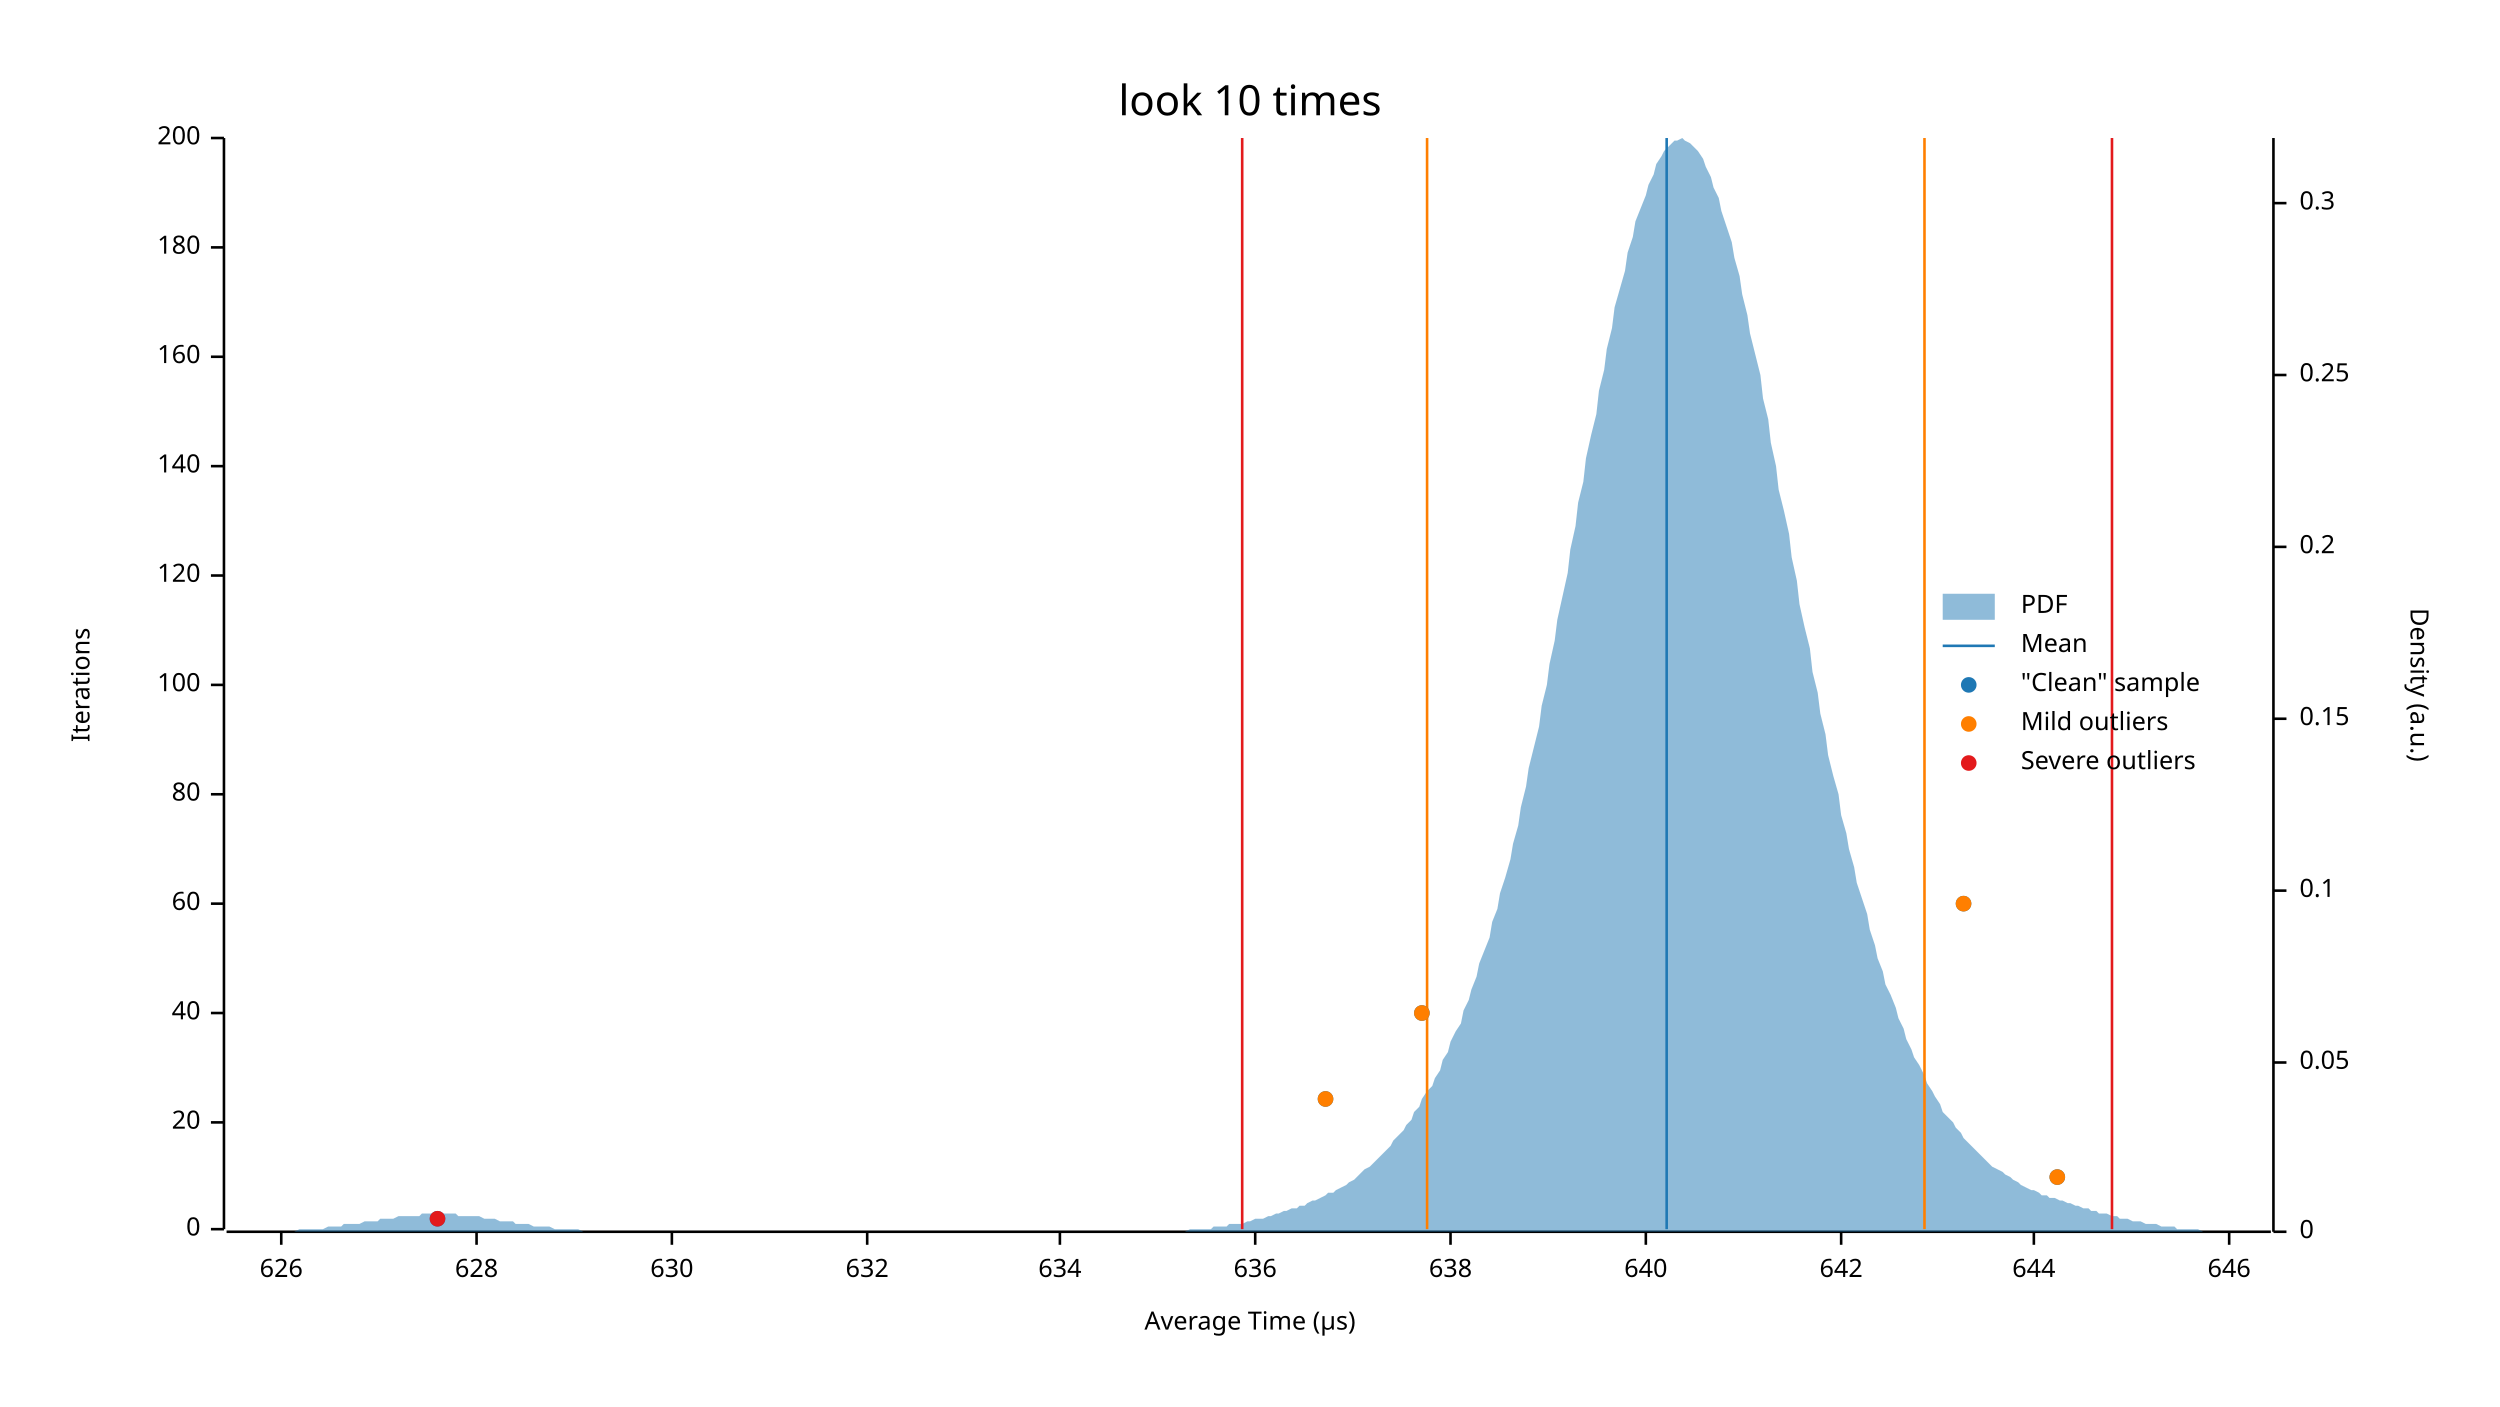
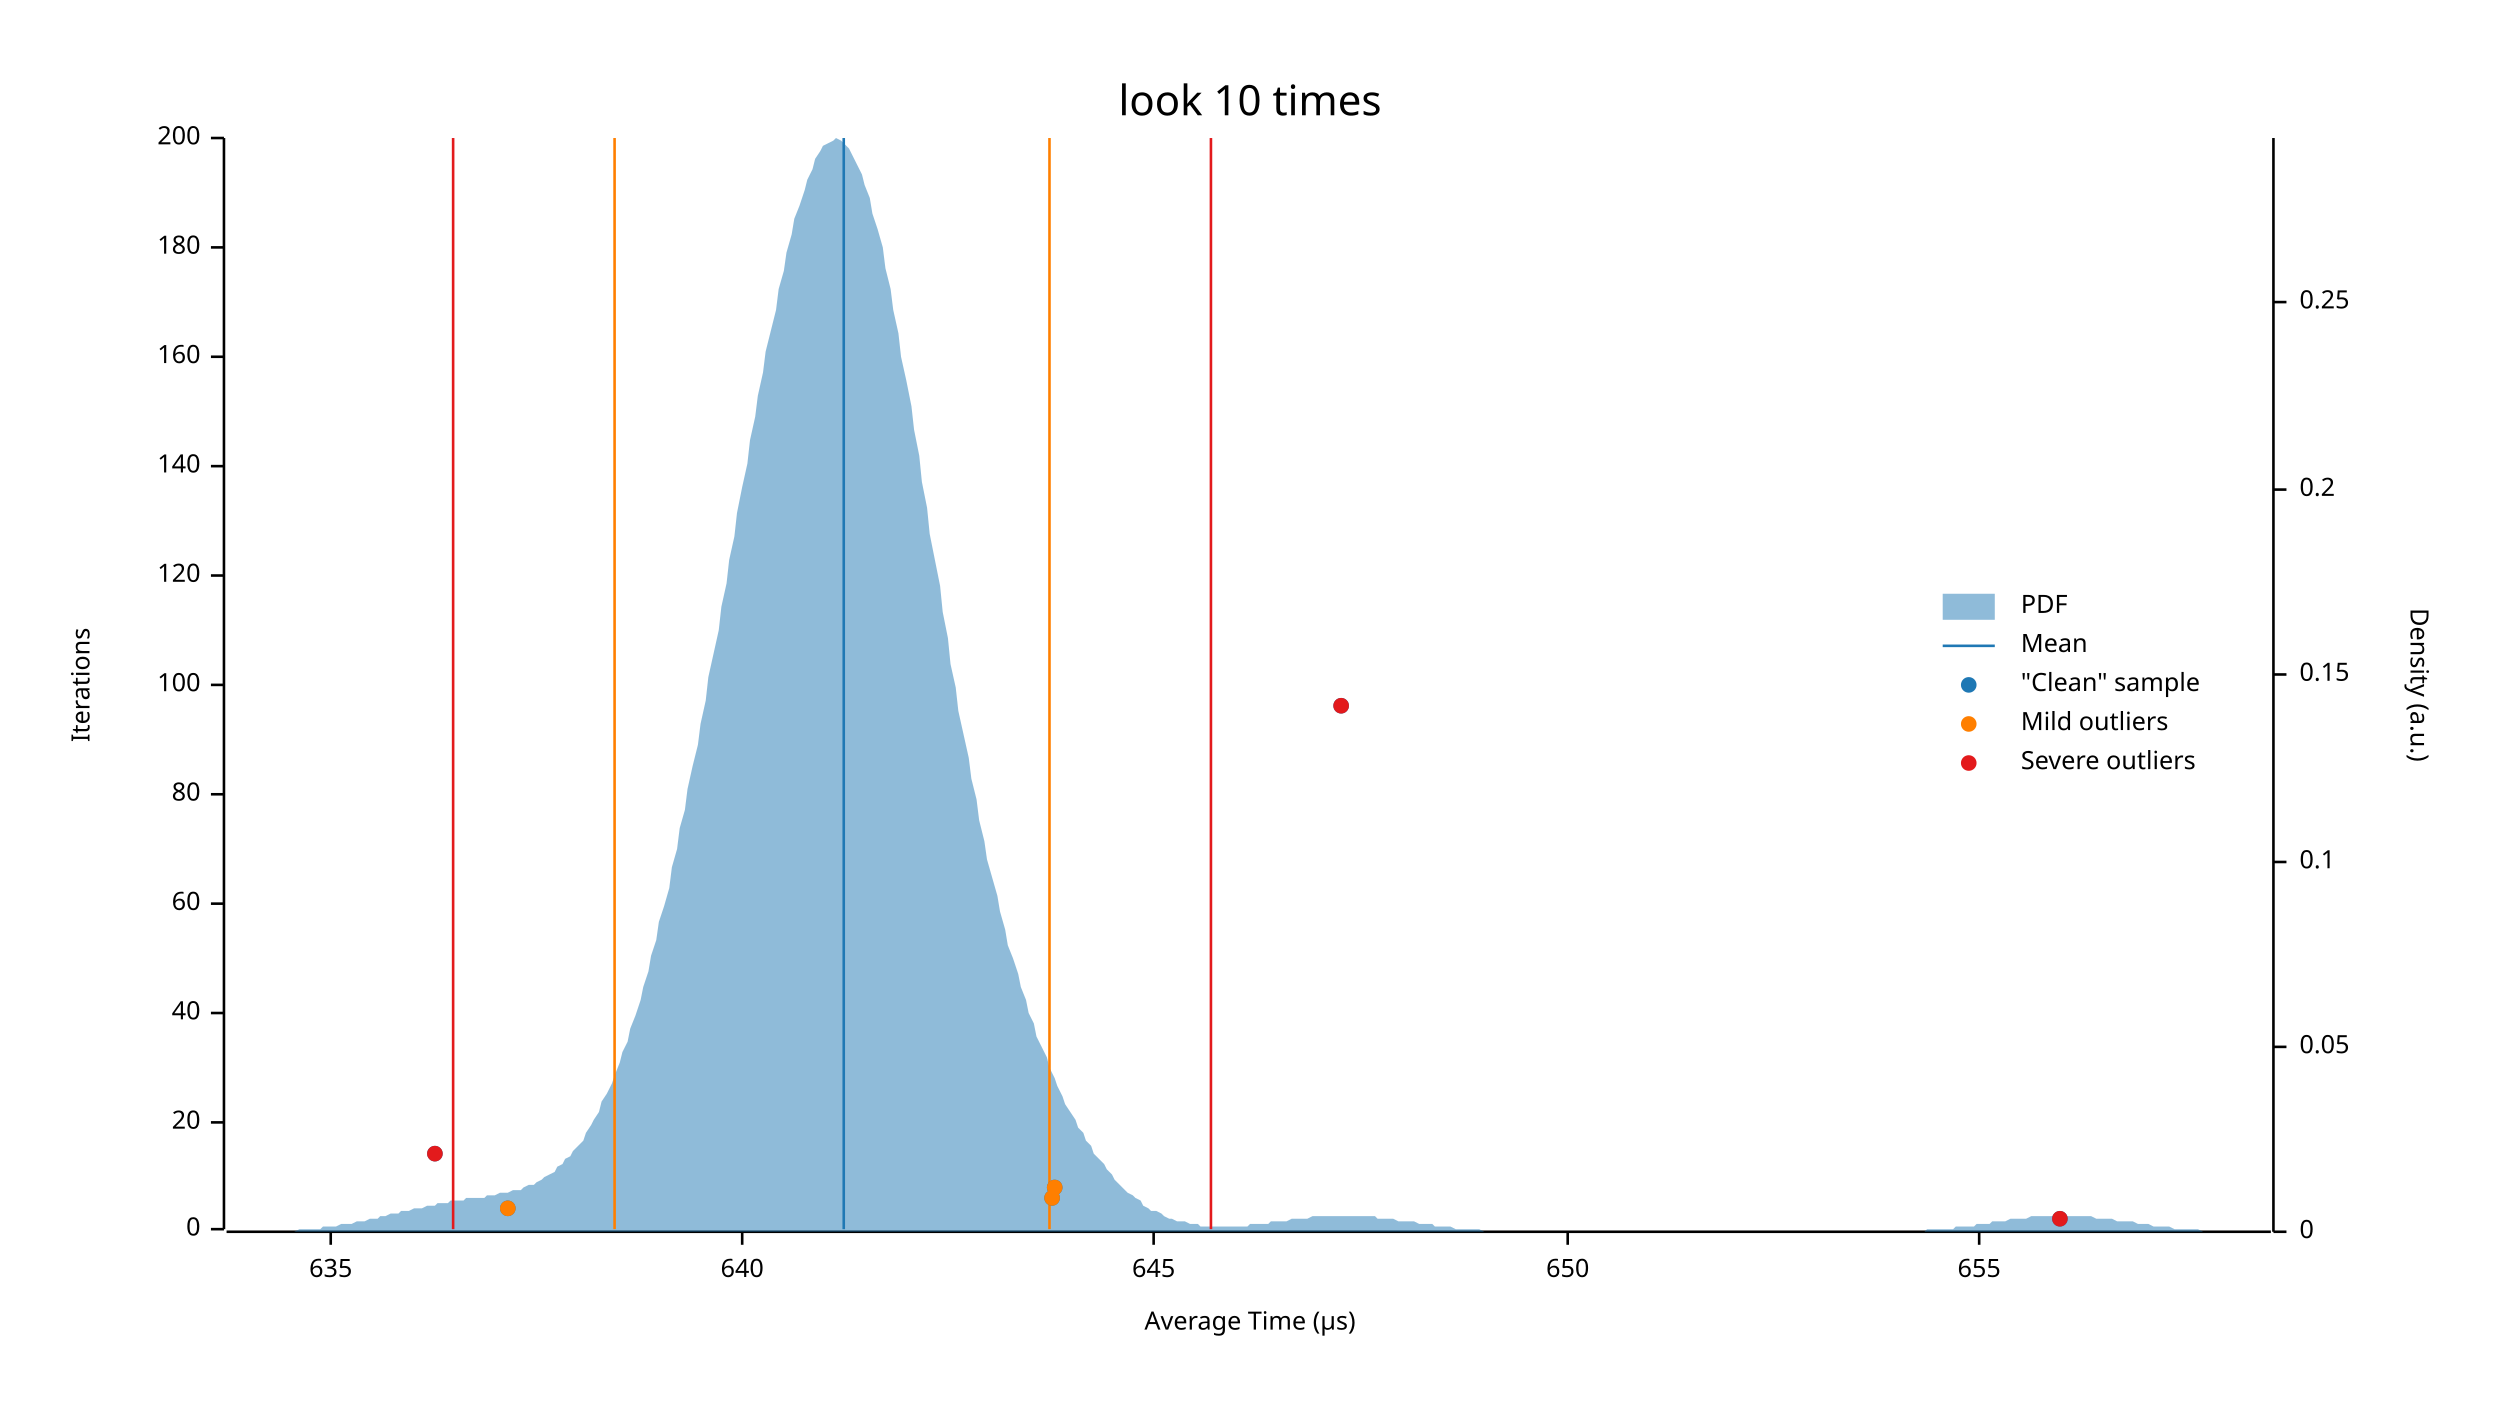
<svg xmlns="http://www.w3.org/2000/svg" width="960" height="540" viewBox="0 0 960 540">
  <text x="480" y="32" dy="0.76em" text-anchor="middle" font-family="sans-serif" font-size="16.129" opacity="1" fill="#000000">
look 10 times
</text>
  <text x="27" y="263" dy="0.76em" text-anchor="middle" font-family="sans-serif" font-size="9.677" opacity="1" fill="#000000" transform="rotate(270, 27, 263)">
Iterations
</text>
  <text x="480" y="513" dy="-0.5ex" text-anchor="middle" font-family="sans-serif" font-size="9.677" opacity="1" fill="#000000">
Average Time (µs)
</text>
  <polyline fill="none" opacity="1" stroke="#000000" stroke-width="1" points="86,53 86,472 " />
  <text x="77" y="472" dy="0.5ex" text-anchor="end" font-family="sans-serif" font-size="9.677" opacity="1" fill="#000000">
0
</text>
  <polyline fill="none" opacity="1" stroke="#000000" stroke-width="1" points="81,472 86,472 " />
  <text x="77" y="431" dy="0.5ex" text-anchor="end" font-family="sans-serif" font-size="9.677" opacity="1" fill="#000000">
20
</text>
  <polyline fill="none" opacity="1" stroke="#000000" stroke-width="1" points="81,431 86,431 " />
  <text x="77" y="389" dy="0.5ex" text-anchor="end" font-family="sans-serif" font-size="9.677" opacity="1" fill="#000000">
40
</text>
  <polyline fill="none" opacity="1" stroke="#000000" stroke-width="1" points="81,389 86,389 " />
  <text x="77" y="347" dy="0.5ex" text-anchor="end" font-family="sans-serif" font-size="9.677" opacity="1" fill="#000000">
60
</text>
  <polyline fill="none" opacity="1" stroke="#000000" stroke-width="1" points="81,347 86,347 " />
  <text x="77" y="305" dy="0.5ex" text-anchor="end" font-family="sans-serif" font-size="9.677" opacity="1" fill="#000000">
80
</text>
  <polyline fill="none" opacity="1" stroke="#000000" stroke-width="1" points="81,305 86,305 " />
  <text x="77" y="263" dy="0.5ex" text-anchor="end" font-family="sans-serif" font-size="9.677" opacity="1" fill="#000000">
100
</text>
  <polyline fill="none" opacity="1" stroke="#000000" stroke-width="1" points="81,263 86,263 " />
  <text x="77" y="221" dy="0.5ex" text-anchor="end" font-family="sans-serif" font-size="9.677" opacity="1" fill="#000000">
120
</text>
  <polyline fill="none" opacity="1" stroke="#000000" stroke-width="1" points="81,221 86,221 " />
  <text x="77" y="179" dy="0.5ex" text-anchor="end" font-family="sans-serif" font-size="9.677" opacity="1" fill="#000000">
140
</text>
  <polyline fill="none" opacity="1" stroke="#000000" stroke-width="1" points="81,179 86,179 " />
  <text x="77" y="137" dy="0.5ex" text-anchor="end" font-family="sans-serif" font-size="9.677" opacity="1" fill="#000000">
160
</text>
  <polyline fill="none" opacity="1" stroke="#000000" stroke-width="1" points="81,137 86,137 " />
  <text x="77" y="95" dy="0.5ex" text-anchor="end" font-family="sans-serif" font-size="9.677" opacity="1" fill="#000000">
180
</text>
  <polyline fill="none" opacity="1" stroke="#000000" stroke-width="1" points="81,95 86,95 " />
  <text x="77" y="53" dy="0.5ex" text-anchor="end" font-family="sans-serif" font-size="9.677" opacity="1" fill="#000000">
200
</text>
  <polyline fill="none" opacity="1" stroke="#000000" stroke-width="1" points="81,53 86,53 " />
  <polyline fill="none" opacity="1" stroke="#000000" stroke-width="1" points="87,473 872,473 " />
-   <text x="108" y="483" dy="0.76em" text-anchor="middle" font-family="sans-serif" font-size="9.677" opacity="1" fill="#000000">
- 626
+   <text x="127" y="483" dy="0.76em" text-anchor="middle" font-family="sans-serif" font-size="9.677" opacity="1" fill="#000000">
+ 635
</text>
-   <polyline fill="none" opacity="1" stroke="#000000" stroke-width="1" points="108,473 108,478 " />
-   <text x="183" y="483" dy="0.76em" text-anchor="middle" font-family="sans-serif" font-size="9.677" opacity="1" fill="#000000">
- 628
- </text>
-   <polyline fill="none" opacity="1" stroke="#000000" stroke-width="1" points="183,473 183,478 " />
-   <text x="258" y="483" dy="0.76em" text-anchor="middle" font-family="sans-serif" font-size="9.677" opacity="1" fill="#000000">
- 630
- </text>
-   <polyline fill="none" opacity="1" stroke="#000000" stroke-width="1" points="258,473 258,478 " />
-   <text x="333" y="483" dy="0.76em" text-anchor="middle" font-family="sans-serif" font-size="9.677" opacity="1" fill="#000000">
- 632
- </text>
-   <polyline fill="none" opacity="1" stroke="#000000" stroke-width="1" points="333,473 333,478 " />
-   <text x="407" y="483" dy="0.76em" text-anchor="middle" font-family="sans-serif" font-size="9.677" opacity="1" fill="#000000">
- 634
- </text>
-   <polyline fill="none" opacity="1" stroke="#000000" stroke-width="1" points="407,473 407,478 " />
-   <text x="482" y="483" dy="0.76em" text-anchor="middle" font-family="sans-serif" font-size="9.677" opacity="1" fill="#000000">
- 636
- </text>
-   <polyline fill="none" opacity="1" stroke="#000000" stroke-width="1" points="482,473 482,478 " />
-   <text x="557" y="483" dy="0.76em" text-anchor="middle" font-family="sans-serif" font-size="9.677" opacity="1" fill="#000000">
- 638
- </text>
-   <polyline fill="none" opacity="1" stroke="#000000" stroke-width="1" points="557,473 557,478 " />
-   <text x="632" y="483" dy="0.76em" text-anchor="middle" font-family="sans-serif" font-size="9.677" opacity="1" fill="#000000">
+   <polyline fill="none" opacity="1" stroke="#000000" stroke-width="1" points="127,473 127,478 " />
+   <text x="285" y="483" dy="0.76em" text-anchor="middle" font-family="sans-serif" font-size="9.677" opacity="1" fill="#000000">
640
</text>
-   <polyline fill="none" opacity="1" stroke="#000000" stroke-width="1" points="632,473 632,478 " />
-   <text x="707" y="483" dy="0.76em" text-anchor="middle" font-family="sans-serif" font-size="9.677" opacity="1" fill="#000000">
- 642
+   <polyline fill="none" opacity="1" stroke="#000000" stroke-width="1" points="285,473 285,478 " />
+   <text x="443" y="483" dy="0.76em" text-anchor="middle" font-family="sans-serif" font-size="9.677" opacity="1" fill="#000000">
+ 645
</text>
-   <polyline fill="none" opacity="1" stroke="#000000" stroke-width="1" points="707,473 707,478 " />
-   <text x="781" y="483" dy="0.76em" text-anchor="middle" font-family="sans-serif" font-size="9.677" opacity="1" fill="#000000">
- 644
+   <polyline fill="none" opacity="1" stroke="#000000" stroke-width="1" points="443,473 443,478 " />
+   <text x="602" y="483" dy="0.76em" text-anchor="middle" font-family="sans-serif" font-size="9.677" opacity="1" fill="#000000">
+ 650
</text>
-   <polyline fill="none" opacity="1" stroke="#000000" stroke-width="1" points="781,473 781,478 " />
-   <text x="856" y="483" dy="0.76em" text-anchor="middle" font-family="sans-serif" font-size="9.677" opacity="1" fill="#000000">
- 646
+   <polyline fill="none" opacity="1" stroke="#000000" stroke-width="1" points="602,473 602,478 " />
+   <text x="760" y="483" dy="0.76em" text-anchor="middle" font-family="sans-serif" font-size="9.677" opacity="1" fill="#000000">
+ 655
</text>
-   <polyline fill="none" opacity="1" stroke="#000000" stroke-width="1" points="856,473 856,478 " />
+   <polyline fill="none" opacity="1" stroke="#000000" stroke-width="1" points="760,473 760,478 " />
  <text x="933" y="263" dy="0.76em" text-anchor="middle" font-family="sans-serif" font-size="9.677" opacity="1" fill="#000000" transform="rotate(90, 933, 263)">
Density (a.u.)
</text>
  <polyline fill="none" opacity="1" stroke="#000000" stroke-width="1" points="873,53 873,473 " />
  <text x="883" y="473" dy="0.5ex" text-anchor="start" font-family="sans-serif" font-size="9.677" opacity="1" fill="#000000">
0
</text>
  <polyline fill="none" opacity="1" stroke="#000000" stroke-width="1" points="873,473 878,473 " />
-   <text x="883" y="408" dy="0.5ex" text-anchor="start" font-family="sans-serif" font-size="9.677" opacity="1" fill="#000000">
+   <text x="883" y="402" dy="0.5ex" text-anchor="start" font-family="sans-serif" font-size="9.677" opacity="1" fill="#000000">
0.05
</text>
-   <polyline fill="none" opacity="1" stroke="#000000" stroke-width="1" points="873,408 878,408 " />
-   <text x="883" y="342" dy="0.5ex" text-anchor="start" font-family="sans-serif" font-size="9.677" opacity="1" fill="#000000">
+   <polyline fill="none" opacity="1" stroke="#000000" stroke-width="1" points="873,402 878,402 " />
+   <text x="883" y="331" dy="0.5ex" text-anchor="start" font-family="sans-serif" font-size="9.677" opacity="1" fill="#000000">
0.1
</text>
-   <polyline fill="none" opacity="1" stroke="#000000" stroke-width="1" points="873,342 878,342 " />
-   <text x="883" y="276" dy="0.5ex" text-anchor="start" font-family="sans-serif" font-size="9.677" opacity="1" fill="#000000">
+   <polyline fill="none" opacity="1" stroke="#000000" stroke-width="1" points="873,331 878,331 " />
+   <text x="883" y="259" dy="0.5ex" text-anchor="start" font-family="sans-serif" font-size="9.677" opacity="1" fill="#000000">
0.15
</text>
-   <polyline fill="none" opacity="1" stroke="#000000" stroke-width="1" points="873,276 878,276 " />
-   <text x="883" y="210" dy="0.5ex" text-anchor="start" font-family="sans-serif" font-size="9.677" opacity="1" fill="#000000">
+   <polyline fill="none" opacity="1" stroke="#000000" stroke-width="1" points="873,259 878,259 " />
+   <text x="883" y="188" dy="0.5ex" text-anchor="start" font-family="sans-serif" font-size="9.677" opacity="1" fill="#000000">
0.2
</text>
-   <polyline fill="none" opacity="1" stroke="#000000" stroke-width="1" points="873,210 878,210 " />
-   <text x="883" y="144" dy="0.5ex" text-anchor="start" font-family="sans-serif" font-size="9.677" opacity="1" fill="#000000">
+   <polyline fill="none" opacity="1" stroke="#000000" stroke-width="1" points="873,188 878,188 " />
+   <text x="883" y="116" dy="0.5ex" text-anchor="start" font-family="sans-serif" font-size="9.677" opacity="1" fill="#000000">
0.25
</text>
-   <polyline fill="none" opacity="1" stroke="#000000" stroke-width="1" points="873,144 878,144 " />
-   <text x="883" y="78" dy="0.5ex" text-anchor="start" font-family="sans-serif" font-size="9.677" opacity="1" fill="#000000">
- 0.3
- </text>
-   <polyline fill="none" opacity="1" stroke="#000000" stroke-width="1" points="873,78 878,78 " />
-   <polygon opacity="0.5" fill="#1F78B4" points="87,473 88,473 90,473 91,473 93,473 94,473 96,473 98,473 99,473 101,473 102,473 104,473 105,473 107,473 109,473 110,473 112,473 113,473 115,472 116,472 118,472 120,472 121,472 123,472 124,472 126,471 127,471 129,471 131,471 132,470 134,470 135,470 137,470 138,470 140,469 142,469 143,469 145,469 146,468 148,468 150,468 151,468 153,467 154,467 156,467 157,467 159,467 161,467 162,466 164,466 165,466 167,466 168,466 170,466 172,466 173,466 175,466 176,467 178,467 179,467 181,467 183,467 184,467 186,468 187,468 189,468 190,468 192,469 194,469 195,469 197,469 198,470 200,470 201,470 203,470 205,471 206,471 208,471 209,471 211,471 213,472 214,472 216,472 217,472 219,472 220,472 222,472 224,473 225,473 227,473 228,473 230,473 231,473 233,473 235,473 236,473 238,473 239,473 241,473 242,473 244,473 246,473 247,473 249,473 250,473 252,473 253,473 255,473 257,473 258,473 260,473 261,473 263,473 264,473 266,473 268,473 269,473 271,473 272,473 274,473 276,473 277,473 279,473 280,473 282,473 283,473 285,473 287,473 288,473 290,473 291,473 293,473 294,473 296,473 298,473 299,473 301,473 302,473 304,473 305,473 307,473 309,473 310,473 312,473 313,473 315,473 316,473 318,473 320,473 321,473 323,473 324,473 326,473 327,473 329,473 331,473 332,473 334,473 335,473 337,473 339,473 340,473 342,473 343,473 345,473 346,473 348,473 350,473 351,473 353,473 354,473 356,473 357,473 359,473 361,473 362,473 364,473 365,473 367,473 368,473 370,473 372,473 373,473 375,473 376,473 378,473 379,473 381,473 383,473 384,473 386,473 387,473 389,473 391,473 392,473 394,473 395,473 397,473 398,473 400,473 402,473 403,473 405,473 406,473 408,473 409,473 411,473 413,473 414,473 416,473 417,473 419,473 420,473 422,473 424,473 425,473 427,473 428,473 430,473 431,473 433,473 435,473 436,473 438,473 439,473 441,473 442,473 444,473 446,473 447,473 449,473 450,473 452,473 454,473 455,473 457,472 458,472 460,472 461,472 463,472 465,472 466,471 468,471 469,471 471,471 472,470 474,470 476,470 477,470 479,469 480,469 482,468 483,468 485,468 487,467 488,467 490,466 491,466 493,465 494,465 496,464 498,464 499,463 501,463 502,462 504,461 505,461 507,460 509,459 510,458 512,458 513,457 515,456 517,455 518,454 520,453 521,452 523,450 524,449 526,448 528,446 529,445 531,443 532,442 534,440 535,438 537,436 539,434 540,432 542,430 543,427 545,425 546,422 548,419 550,417 551,414 553,411 554,407 556,404 557,400 559,396 561,393 562,388 564,384 565,380 567,375 568,370 570,365 572,360 573,354 575,349 576,343 578,337 580,330 581,324 583,317 584,310 586,302 587,295 589,287 591,279 592,271 594,263 595,255 597,246 598,238 600,229 602,220 603,211 605,202 606,193 608,185 609,176 611,167 613,159 614,150 616,142 617,134 619,126 620,118 622,111 624,104 625,97 627,91 628,85 630,80 632,75 633,71 635,67 636,63 638,60 639,58 641,56 643,54 644,54 646,53 647,54 649,55 650,56 652,58 654,61 655,64 657,68 658,72 660,76 661,81 663,87 665,93 666,99 668,106 669,113 671,121 672,128 674,136 676,144 677,153 679,161 680,170 682,179 683,188 685,196 687,205 688,214 690,223 691,232 693,241 695,249 696,258 698,266 699,274 701,282 702,290 704,298 706,305 707,313 709,320 710,326 712,333 713,339 715,345 717,351 718,357 720,363 721,368 723,373 724,378 726,382 728,387 729,391 731,395 732,399 734,403 735,406 737,409 739,413 740,416 742,419 743,421 745,424 746,427 748,429 750,431 751,433 753,435 754,437 756,439 758,441 759,442 761,444 762,445 764,447 765,448 767,449 769,450 770,451 772,452 773,453 775,454 776,455 778,456 780,457 781,457 783,458 784,459 786,459 787,460 789,460 791,461 792,461 794,462 795,462 797,463 798,463 800,464 802,464 803,465 805,465 806,466 808,466 809,466 811,467 813,467 814,468 816,468 817,468 819,469 821,469 822,469 824,470 825,470 827,470 828,470 830,471 832,471 833,471 835,471 836,472 838,472 839,472 841,472 843,472 844,472 846,473 847,473 849,473 850,473 852,473 854,473 855,473 857,473 858,473 860,473 861,473 863,473 865,473 866,473 868,473 869,473 871,473 873,473 873,473 87,473 " />
-   <polyline fill="none" opacity="1" stroke="#1F78B4" stroke-width="1" points="640,472 640,53 " />
-   <polyline fill="none" opacity="1" stroke="#FF7F00" stroke-width="1" points="548,472 548,53 " />
-   <polyline fill="none" opacity="1" stroke="#FF7F00" stroke-width="1" points="739,472 739,53 " />
-   <polyline fill="none" opacity="1" stroke="#E31A1C" stroke-width="1" points="477,472 477,53 " />
-   <polyline fill="none" opacity="1" stroke="#E31A1C" stroke-width="1" points="811,472 811,53 " />
-   <circle cx="168" cy="468" r="3" opacity="1" fill="#1F78B4" stroke="none" stroke-width="1" />
-   <circle cx="790" cy="452" r="3" opacity="1" fill="#1F78B4" stroke="none" stroke-width="1" />
-   <circle cx="509" cy="422" r="3" opacity="1" fill="#1F78B4" stroke="none" stroke-width="1" />
-   <circle cx="546" cy="389" r="3" opacity="1" fill="#1F78B4" stroke="none" stroke-width="1" />
-   <circle cx="754" cy="347" r="3" opacity="1" fill="#1F78B4" stroke="none" stroke-width="1" />
-   <circle cx="790" cy="452" r="3" opacity="1" fill="#FF7F00" stroke="none" stroke-width="1" />
-   <circle cx="509" cy="422" r="3" opacity="1" fill="#FF7F00" stroke="none" stroke-width="1" />
-   <circle cx="546" cy="389" r="3" opacity="1" fill="#FF7F00" stroke="none" stroke-width="1" />
-   <circle cx="754" cy="347" r="3" opacity="1" fill="#FF7F00" stroke="none" stroke-width="1" />
-   <circle cx="168" cy="468" r="3" opacity="1" fill="#E31A1C" stroke="none" stroke-width="1" />
+   <polyline fill="none" opacity="1" stroke="#000000" stroke-width="1" points="873,116 878,116 " />
+   <polygon opacity="0.5" fill="#1F78B4" points="87,473 88,473 90,473 91,473 93,473 94,473 96,473 98,473 99,473 101,473 102,473 104,473 105,473 107,473 109,473 110,473 112,473 113,473 115,472 116,472 118,472 120,472 121,472 123,472 124,471 126,471 127,471 129,471 131,470 132,470 134,470 135,470 137,469 138,469 140,469 142,468 143,468 145,468 146,467 148,467 150,466 151,466 153,466 154,465 156,465 157,465 159,464 161,464 162,464 164,463 165,463 167,463 168,462 170,462 172,462 173,461 175,461 176,461 178,461 179,460 181,460 183,460 184,460 186,460 187,459 189,459 190,459 192,458 194,458 195,458 197,457 198,457 200,457 201,456 203,455 205,455 206,454 208,453 209,452 211,451 213,450 214,448 216,447 217,445 219,444 220,442 222,440 224,438 225,435 227,432 228,430 230,427 231,423 233,420 235,416 236,413 238,408 239,404 241,400 242,395 244,390 246,384 247,379 249,373 250,367 252,361 253,354 255,348 257,341 258,333 260,326 261,318 263,311 264,303 266,294 268,286 269,278 271,269 272,260 274,251 276,242 277,233 279,224 280,215 282,206 283,197 285,187 287,178 288,169 290,160 291,152 293,143 294,135 296,127 298,119 299,111 301,104 302,97 304,90 305,84 307,79 309,73 310,69 312,65 313,61 315,58 316,56 318,55 320,54 321,53 323,54 324,55 326,57 327,59 329,63 331,67 332,71 334,76 335,82 337,88 339,95 340,103 342,111 343,119 345,128 346,137 348,146 350,156 351,165 353,175 354,185 356,195 357,205 359,215 361,225 362,235 364,245 365,255 367,264 368,273 370,282 372,291 373,299 375,307 376,315 378,323 379,330 381,337 383,344 384,350 386,357 387,363 389,368 391,374 392,379 394,384 395,389 397,393 398,398 400,402 402,406 403,410 405,414 406,417 408,421 409,424 411,427 413,430 414,433 416,435 417,438 419,440 420,443 422,445 424,447 425,449 427,451 428,453 430,455 431,456 433,458 435,459 436,460 438,461 439,463 441,464 442,465 444,465 446,466 447,467 449,468 450,468 452,469 454,469 455,469 457,470 458,470 460,470 461,471 463,471 465,471 466,471 468,471 469,471 471,471 472,471 474,471 476,471 477,471 479,471 480,470 482,470 483,470 485,470 487,470 488,469 490,469 491,469 493,469 494,469 496,468 498,468 499,468 501,468 502,468 504,467 505,467 507,467 509,467 510,467 512,467 513,467 515,467 517,467 518,467 520,467 521,467 523,467 524,467 526,467 528,467 529,468 531,468 532,468 534,468 535,468 537,469 539,469 540,469 542,469 543,469 545,470 546,470 548,470 550,470 551,471 553,471 554,471 556,471 557,471 559,472 561,472 562,472 564,472 565,472 567,472 568,472 570,473 572,473 573,473 575,473 576,473 578,473 580,473 581,473 583,473 584,473 586,473 587,473 589,473 591,473 592,473 594,473 595,473 597,473 598,473 600,473 602,473 603,473 605,473 606,473 608,473 609,473 611,473 613,473 614,473 616,473 617,473 619,473 620,473 622,473 624,473 625,473 627,473 628,473 630,473 632,473 633,473 635,473 636,473 638,473 639,473 641,473 643,473 644,473 646,473 647,473 649,473 650,473 652,473 654,473 655,473 657,473 658,473 660,473 661,473 663,473 665,473 666,473 668,473 669,473 671,473 672,473 674,473 676,473 677,473 679,473 680,473 682,473 683,473 685,473 687,473 688,473 690,473 691,473 693,473 695,473 696,473 698,473 699,473 701,473 702,473 704,473 706,473 707,473 709,473 710,473 712,473 713,473 715,473 717,473 718,473 720,473 721,473 723,473 724,473 726,473 728,473 729,473 731,473 732,473 734,473 735,473 737,473 739,473 740,472 742,472 743,472 745,472 746,472 748,472 750,472 751,471 753,471 754,471 756,471 758,471 759,470 761,470 762,470 764,470 765,469 767,469 769,469 770,469 772,468 773,468 775,468 776,468 778,468 780,467 781,467 783,467 784,467 786,467 787,467 789,467 791,467 792,467 794,467 795,467 797,467 798,467 800,467 802,467 803,467 805,468 806,468 808,468 809,468 811,468 813,469 814,469 816,469 817,469 819,469 821,470 822,470 824,470 825,470 827,471 828,471 830,471 832,471 833,471 835,472 836,472 838,472 839,472 841,472 843,472 844,472 846,473 847,473 849,473 850,473 852,473 854,473 855,473 857,473 858,473 860,473 861,473 863,473 865,473 866,473 868,473 869,473 871,473 873,473 873,473 87,473 " />
+   <polyline fill="none" opacity="1" stroke="#1F78B4" stroke-width="1" points="324,472 324,53 " />
+   <polyline fill="none" opacity="1" stroke="#FF7F00" stroke-width="1" points="236,472 236,53 " />
+   <polyline fill="none" opacity="1" stroke="#FF7F00" stroke-width="1" points="403,472 403,53 " />
+   <polyline fill="none" opacity="1" stroke="#E31A1C" stroke-width="1" points="174,472 174,53 " />
+   <polyline fill="none" opacity="1" stroke="#E31A1C" stroke-width="1" points="465,472 465,53 " />
+   <circle cx="791" cy="468" r="3" opacity="1" fill="#1F78B4" stroke="none" stroke-width="1" />
+   <circle cx="195" cy="464" r="3" opacity="1" fill="#1F78B4" stroke="none" stroke-width="1" />
+   <circle cx="404" cy="460" r="3" opacity="1" fill="#1F78B4" stroke="none" stroke-width="1" />
+   <circle cx="405" cy="456" r="3" opacity="1" fill="#1F78B4" stroke="none" stroke-width="1" />
+   <circle cx="167" cy="443" r="3" opacity="1" fill="#1F78B4" stroke="none" stroke-width="1" />
+   <circle cx="515" cy="271" r="3" opacity="1" fill="#1F78B4" stroke="none" stroke-width="1" />
+   <circle cx="195" cy="464" r="3" opacity="1" fill="#FF7F00" stroke="none" stroke-width="1" />
+   <circle cx="404" cy="460" r="3" opacity="1" fill="#FF7F00" stroke="none" stroke-width="1" />
+   <circle cx="405" cy="456" r="3" opacity="1" fill="#FF7F00" stroke="none" stroke-width="1" />
+   <circle cx="791" cy="468" r="3" opacity="1" fill="#E31A1C" stroke="none" stroke-width="1" />
+   <circle cx="167" cy="443" r="3" opacity="1" fill="#E31A1C" stroke="none" stroke-width="1" />
+   <circle cx="515" cy="271" r="3" opacity="1" fill="#E31A1C" stroke="none" stroke-width="1" />
  <text x="776" y="228" dy="0.76em" text-anchor="start" font-family="sans-serif" font-size="9.677" opacity="1" fill="#000000">
PDF
</text>
  <text x="776" y="243" dy="0.76em" text-anchor="start" font-family="sans-serif" font-size="9.677" opacity="1" fill="#000000">
Mean
</text>
  <text x="776" y="258" dy="0.76em" text-anchor="start" font-family="sans-serif" font-size="9.677" opacity="1" fill="#000000">
"Clean" sample
</text>
  <text x="776" y="273" dy="0.76em" text-anchor="start" font-family="sans-serif" font-size="9.677" opacity="1" fill="#000000">
Mild outliers
</text>
  <text x="776" y="288" dy="0.76em" text-anchor="start" font-family="sans-serif" font-size="9.677" opacity="1" fill="#000000">
Severe outliers
</text>
  <rect x="746" y="228" width="20" height="10" opacity="0.5" fill="#1F78B4" stroke="none" />
  <polyline fill="none" opacity="1" stroke="#1F78B4" stroke-width="1" points="746,248 766,248 " />
  <circle cx="756" cy="263" r="3" opacity="1" fill="#1F78B4" stroke="none" stroke-width="1" />
  <circle cx="756" cy="278" r="3" opacity="1" fill="#FF7F00" stroke="none" stroke-width="1" />
  <circle cx="756" cy="293" r="3" opacity="1" fill="#E31A1C" stroke="none" stroke-width="1" />
</svg>
